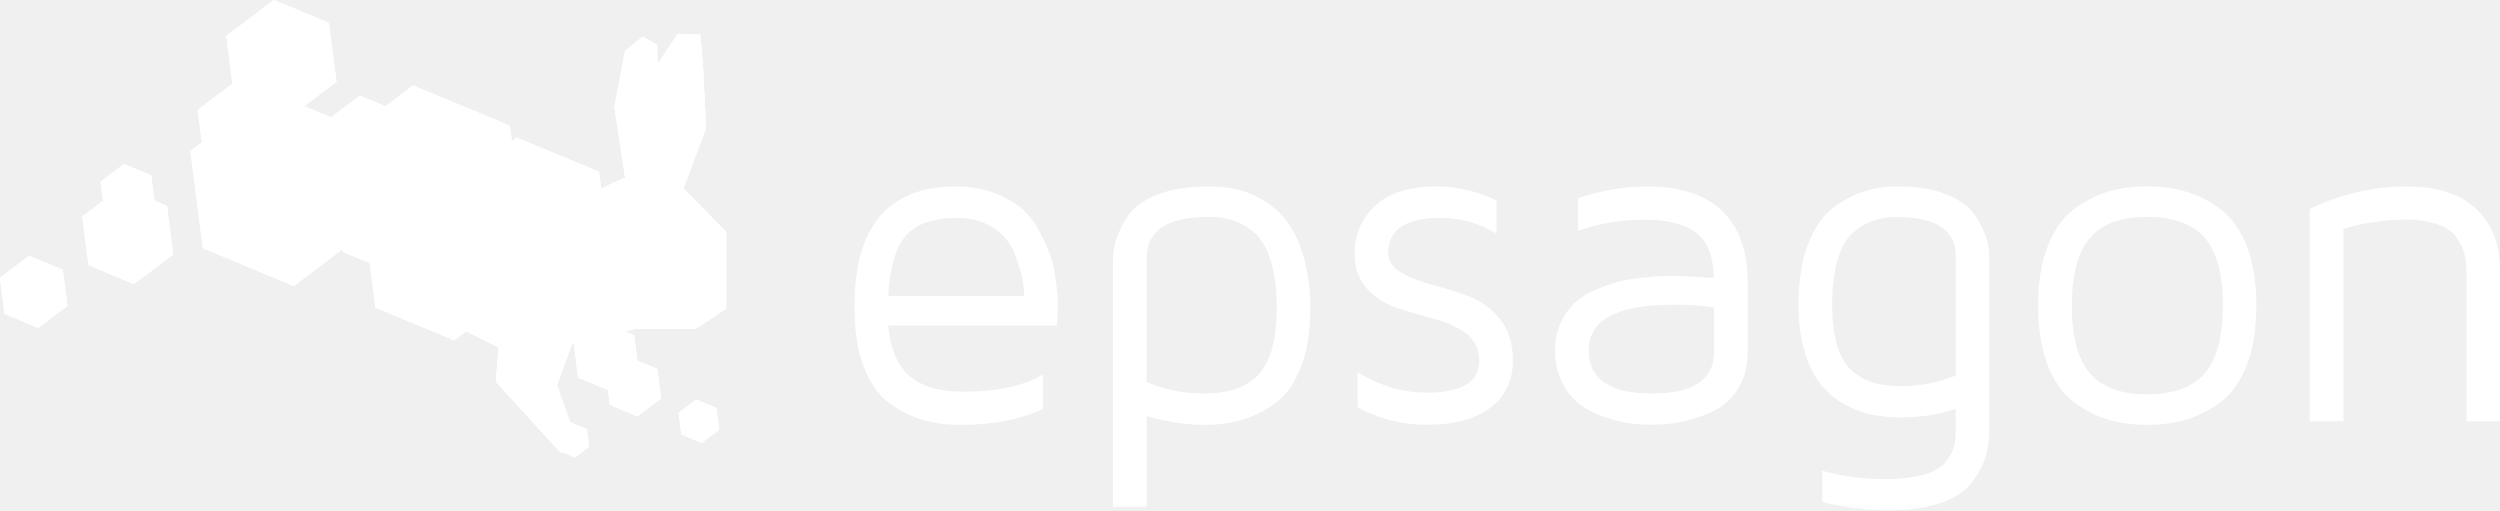
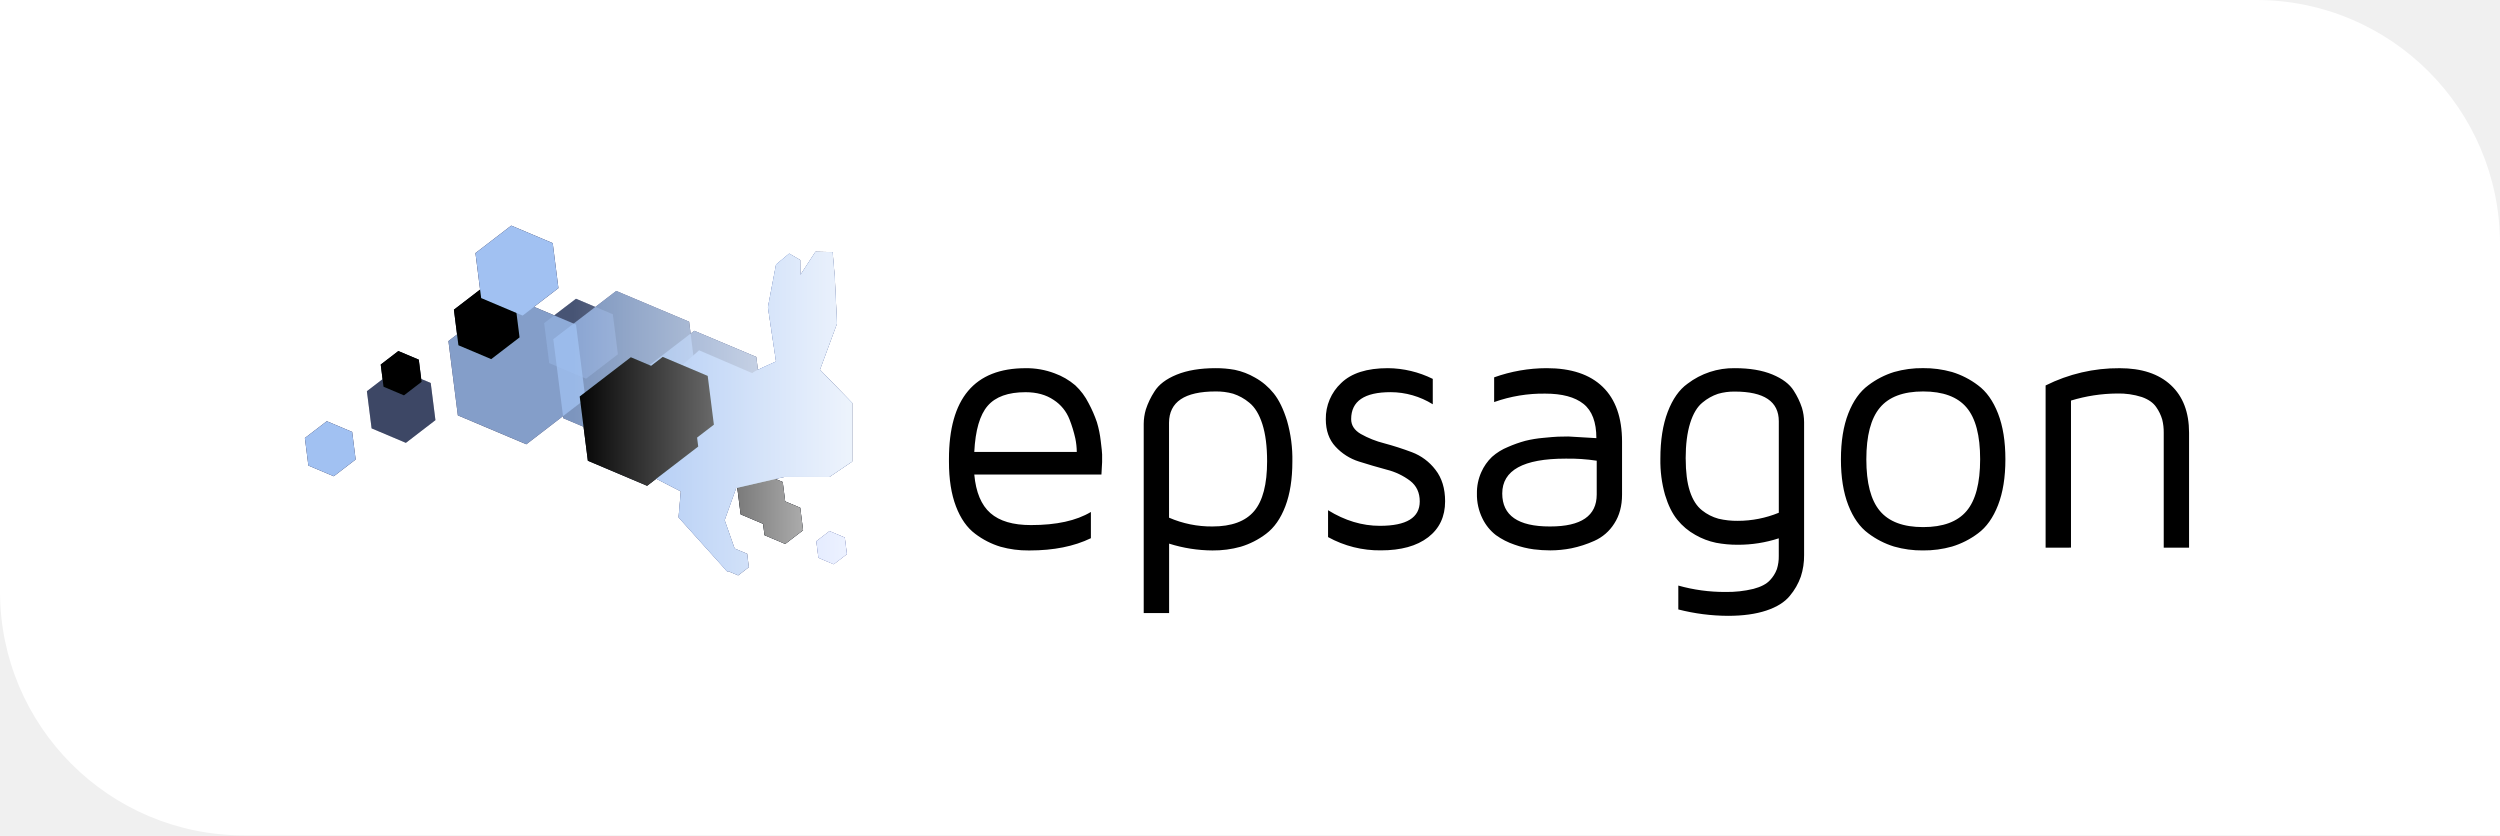
- <svg xmlns="http://www.w3.org/2000/svg" width="289" height="59" viewBox="0 0 289 59" fill="none">
+ <svg xmlns="http://www.w3.org/2000/svg" width="410" height="137" viewBox="0 0 410 137" fill="none">
+   <path d="M0 0H370C392.091 0 410 17.909 410 40V137H40C17.909 137 0 119.091 0 97V0Z" fill="white" />
  <g clip-path="url(#clip0)">
-     <path d="M80.472 46.191L78.45 47.719L78.773 50.221L81.113 51.197L83.135 49.669L82.812 47.165L80.472 46.191ZM3.36 29.571L0 32.113L0.535 36.278L4.43 37.899L7.789 35.357L7.254 31.192L3.36 29.571ZM17.846 23.188L17.472 20.268L14.337 18.963L11.634 21.008L11.919 23.216L9.513 25.035L10.235 30.653L15.491 32.843L20.024 29.411L19.302 23.793L17.846 23.188Z" fill="white" />
-     <path d="M79.003 21.781L81.618 14.806L81.275 7.753L80.946 4.007L78.329 3.949L76.002 7.462L75.981 5.204L74.293 4.24L72.273 5.896L71.029 12.347L72.273 20.552C72.273 20.552 70.595 21.304 70.33 21.417C70.199 21.475 69.848 21.635 69.492 21.811L69.24 19.861L59.736 15.905L59.168 16.334L58.939 14.535L47.757 9.881L44.559 12.299L41.585 11.06L38.251 13.569L35.151 12.279L38.889 9.452L38.016 2.65L31.653 0L26.163 4.155L26.872 9.675L22.859 12.711L23.338 16.452L22.016 17.455L23.459 28.688L33.967 33.064L39.596 28.799L39.639 29.12L42.744 30.415L43.403 35.548L52.489 39.332L53.89 38.273L57.659 40.182L57.316 44.111L64.57 52.053V52.093L64.62 52.113L64.8 52.306L64.946 52.248L66.46 52.88L68.096 51.644L67.844 49.619L66.004 48.866L65.882 48.73L64.383 44.535L66.15 39.678L66.365 39.63L66.334 39.653L66.839 43.652L70.284 45.085L70.504 46.806L73.68 48.128L76.418 46.056L75.984 42.661L73.674 41.7L73.298 38.767L72.185 38.306L73.505 38.004H80.447L83.958 35.663V26.822L79.003 21.781Z" fill="white" />
-     <path opacity="0.77" d="M69.237 19.854L59.734 15.897L51.533 22.1L52.838 32.259L62.344 36.215L70.542 30.013L69.237 19.854Z" fill="white" />
-     <path opacity="0.74" d="M58.933 14.527L47.751 9.871L38.103 17.169L39.638 29.125L50.82 33.779L60.47 26.483L58.933 14.527Z" fill="white" />
-     <path opacity="0.79" d="M41.592 14.966L31.084 10.591L22.018 17.45L23.459 28.686L33.969 33.059L43.036 26.202L41.592 14.966Z" fill="white" />
-     <path d="M32.235 11.521L27.201 9.424L22.857 12.711L23.549 18.09L28.582 20.185L32.926 16.901L32.235 11.521Z" fill="white" />
-     <path opacity="0.37" d="M47.236 13.406L41.582 11.052L36.703 14.743L37.478 20.79L43.135 23.143L48.014 19.453L47.236 13.406Z" fill="white" />
-     <path d="M75.98 42.659L73.67 41.698L73.294 38.767L69.551 37.209L66.322 39.65L66.837 43.652L70.28 45.085L70.502 46.803L73.678 48.126L76.416 46.053L75.98 42.659Z" fill="white" />
-     <path d="M67.831 49.619L65.938 48.831L64.305 50.065L64.565 52.09L66.458 52.878L68.091 51.644L67.831 49.619ZM82.812 47.165L80.472 46.191L78.45 47.719L78.773 50.221L81.113 51.197L83.135 49.669L82.812 47.165ZM7.254 31.192L3.36 29.572L0 32.113L0.535 36.278L4.43 37.899L7.789 35.357L7.254 31.192Z" fill="white" />
-     <path opacity="0.29" d="M19.302 23.793L14.047 21.605L9.514 25.035L10.236 30.653L15.491 32.843L20.024 29.411L19.302 23.793Z" fill="white" />
-     <path opacity="0.46" d="M67.599 22.95C67.851 22.699 70.058 21.527 70.323 21.41L72.266 20.544L71.022 12.339L72.266 5.889L74.285 4.233L75.974 5.221L75.994 7.479L78.322 3.967L80.939 4.024L81.267 7.771L81.61 14.823L78.996 21.799L83.945 26.817V35.671L80.434 38.012H73.493L66.15 39.678L64.383 44.535L65.868 48.721L67.985 51.051L64.79 52.306L57.316 44.111L57.674 40.187L52.697 37.663L51.258 26.822L59.572 20.785L67.599 22.95Z" fill="white" />
-     <path d="M68.624 22.305C68.876 22.055 70.058 21.517 70.323 21.4L72.266 20.534L71.022 12.329L72.266 5.879L74.285 4.223L75.974 5.211L75.994 7.469L78.322 3.957L80.939 4.014L81.267 7.76L81.61 14.813L78.996 21.788L83.945 26.807V35.661L80.434 38.002H73.493L66.15 39.678L64.383 44.535L65.868 48.721L67.985 51.051L64.79 52.306L57.316 44.111L57.674 40.187L52.697 37.663L51.258 26.822L60.466 18.853L68.624 22.305Z" fill="white" />
-     <path d="M17.471 20.268L14.336 18.963L11.633 21.008L12.064 24.358L15.197 25.662L17.9 23.617L17.471 20.268Z" fill="white" />
-     <path d="M59.088 23.688L49.999 19.902L42.156 25.835L43.406 35.55L52.495 39.337L60.335 33.403L59.088 23.688Z" fill="white" />
-     <path d="M61.788 22.722L54.889 19.849L48.938 24.353L49.887 31.727L56.785 34.597L62.734 30.096L61.788 22.722Z" fill="white" />
-     <path d="M38.015 2.65L31.651 0L26.164 4.152L27.037 10.954L33.398 13.604L38.888 9.452L38.015 2.65Z" fill="white" />
+     <path d="M136.041 87.106L133.879 88.763L134.224 91.477L136.726 92.536L138.888 90.878L138.542 88.162L136.041 87.106ZM53.592 69.078L50 71.835L50.572 76.353L54.736 78.111L58.328 75.354L57.756 70.836L53.592 69.078ZM69.081 62.154L68.681 58.986L65.329 57.57L62.439 59.788L62.744 62.184L60.172 64.157L60.944 70.251L66.563 72.627L71.41 68.903L70.638 62.809L69.081 62.154Z" fill="#1A1233" />
+     <path d="M134.47 60.627L137.266 53.061L136.899 45.41L136.548 41.346L133.749 41.284L131.261 45.094L131.24 42.645L129.434 41.6L127.275 43.396L125.944 50.393L127.275 59.293C127.275 59.293 125.48 60.11 125.197 60.232C125.057 60.295 124.681 60.469 124.301 60.66L124.031 58.545L113.87 54.253L113.263 54.718L113.017 52.767L101.061 47.718L97.642 50.342L94.463 48.997L90.898 51.719L87.584 50.32L91.581 47.252L90.647 39.874L83.843 37L77.973 41.507L78.732 47.495L74.441 50.788L74.953 54.846L73.539 55.935L75.083 68.12L86.318 72.866L92.336 68.239L92.382 68.588L95.702 69.992L96.406 75.561L106.122 79.665L107.62 78.516L111.649 80.588L111.282 84.85L119.038 93.464V93.507L119.092 93.529L119.284 93.739L119.44 93.676L121.06 94.362L122.808 93.02L122.539 90.824L120.571 90.007L120.442 89.86L118.839 85.31L120.728 80.04L120.957 79.989L120.925 80.013L121.464 84.352L125.148 85.906L125.383 87.773L128.778 89.207L131.706 86.959L131.242 83.276L128.773 82.234L128.371 79.052L127.181 78.552L128.592 78.225H136.014L139.768 75.686V66.095L134.47 60.627Z" fill="#1A1233" />
+     <path opacity="0.77" d="M124.027 58.537L113.866 54.245L105.098 60.973L106.493 71.993L116.657 76.285L125.422 69.557L124.027 58.537Z" fill="#A1BEFF" />
+     <path opacity="0.74" d="M113.013 52.758L101.057 47.707L90.742 55.624L92.383 68.593L104.339 73.642L114.656 65.727L113.013 52.758Z" fill="#A1BEFF" />
+     <path opacity="0.79" d="M94.472 53.235L83.237 48.488L73.543 55.929L75.084 68.117L86.322 72.861L96.016 65.422L94.472 53.235Z" fill="#A1BEFF" />
+     <path d="M84.468 49.498L79.086 47.223L74.441 50.788L75.181 56.623L80.562 58.896L85.207 55.333L84.468 49.498Z" fill="black" />
+     <path opacity="0.37" d="M100.504 51.542L94.459 48.989L89.242 52.993L90.071 59.552L96.119 62.105L101.336 58.101L100.504 51.542Z" fill="#A1BEFF" />
+     <path d="M131.236 83.274L128.766 82.231L128.364 79.052L124.362 77.362L120.91 80.01L121.461 84.352L125.142 85.906L125.379 87.77L128.774 89.204L131.703 86.956L131.236 83.274Z" fill="black" />
+     <path d="M122.525 90.824L120.501 89.969L118.755 91.308L119.033 93.505L121.057 94.359L122.803 93.02L122.525 90.824ZM138.542 88.162L136.041 87.106L133.879 88.763L134.224 91.477L136.726 92.536L138.888 90.878L138.542 88.162ZM57.756 70.836L53.592 69.078L50 71.835L50.572 76.353L54.736 78.111L58.328 75.354L57.756 70.836Z" fill="#A1BEFF" />
+     <path opacity="0.29" d="M70.638 62.81L65.019 60.437L60.172 64.157L60.944 70.251L66.563 72.627L71.41 68.904L70.638 62.81Z" fill="#A1BEFF" />
+     <path opacity="0.46" d="M122.277 61.895C122.547 61.623 124.905 60.352 125.189 60.224L127.267 59.285L125.936 50.385L127.267 43.388L129.426 41.591L131.231 42.664L131.253 45.113L133.741 41.303L136.54 41.365L136.891 45.429L137.258 53.079L134.462 60.646L139.754 66.089V75.694L136 78.233H128.578L120.728 80.04L118.838 85.309L120.425 89.849L122.69 92.377L119.273 93.738L111.282 84.849L111.665 80.593L106.343 77.855L104.805 66.094L113.695 59.546L122.277 61.895Z" fill="#A1BEFF" />
+     <path d="M123.372 61.196C123.642 60.923 124.905 60.341 125.189 60.213L127.267 59.274L125.936 50.374L127.267 43.377L129.426 41.581L131.231 42.653L131.253 45.102L133.741 41.292L136.54 41.355L136.891 45.418L137.258 53.069L134.462 60.635L139.754 66.078V75.683L136 78.222H128.578L120.728 80.04L118.838 85.309L120.425 89.849L122.69 92.378L119.273 93.739L111.282 84.85L111.665 80.593L106.343 77.855L104.805 66.094L114.65 57.45L123.372 61.196Z" fill="#A1BEFF" />
+     <path d="M68.68 58.986L65.328 57.57L62.438 59.788L62.899 63.422L66.248 64.837L69.139 62.619L68.68 58.986Z" fill="black" />
+     <path d="M113.174 62.695L103.456 58.588L95.07 65.025L96.406 75.563L106.125 79.67L114.507 73.234L113.174 62.695Z" fill="black" />
+     <path d="M116.064 61.648L108.688 58.531L102.324 63.417L103.339 71.416L110.715 74.529L117.076 69.647L116.064 61.648Z" fill="black" />
+     <path d="M90.647 39.874L83.844 37L77.977 41.504L78.91 48.883L85.711 51.757L91.581 47.252L90.647 39.874Z" fill="#A1BEFF" />
    <g style="mix-blend-mode:color" opacity="0.3">
      <g style="mix-blend-mode:color" opacity="0.3">
-         <path d="M80.472 46.191L78.45 47.719L78.773 50.221L81.113 51.197L83.135 49.669L82.812 47.165L80.472 46.191ZM3.36 29.571L0 32.113L0.535 36.278L4.43 37.899L7.789 35.357L7.254 31.192L3.36 29.571ZM17.846 23.188L17.472 20.268L14.337 18.963L11.634 21.008L11.919 23.216L9.513 25.035L10.235 30.653L15.491 32.843L20.024 29.411L19.302 23.793L17.846 23.188Z" fill="white" />
+         <path d="M136.041 87.106L133.879 88.763L134.224 91.477L136.726 92.536L138.888 90.878L138.542 88.162L136.041 87.106ZM53.592 69.078L50 71.835L50.572 76.353L54.736 78.111L58.328 75.354L57.756 70.836L53.592 69.078ZM69.081 62.154L68.681 58.986L65.329 57.57L62.439 59.788L62.744 62.184L60.172 64.157L60.944 70.251L66.563 72.627L71.41 68.903L70.638 62.809L69.081 62.154Z" fill="#1A1233" />
      </g>
      <g style="mix-blend-mode:color" opacity="0.3">
-         <path d="M79.003 21.781L81.618 14.806L81.275 7.753L80.946 4.007L78.329 3.949L76.002 7.462L75.981 5.204L74.293 4.24L72.273 5.896L71.029 12.347L72.273 20.552C72.273 20.552 70.595 21.304 70.33 21.417C70.199 21.475 69.848 21.635 69.492 21.811L69.24 19.861L59.736 15.905L59.168 16.334L58.939 14.535L47.757 9.881L44.559 12.299L41.585 11.06L38.251 13.569L35.151 12.279L38.889 9.452L38.016 2.65L31.653 0L26.163 4.155L26.872 9.675L22.859 12.711L23.338 16.452L22.016 17.455L23.459 28.688L33.967 33.064L39.596 28.799L39.639 29.12L42.744 30.415L43.403 35.548L52.489 39.332L53.89 38.273L57.659 40.182L57.316 44.111L64.57 52.053V52.093L64.62 52.113L64.8 52.306L64.946 52.248L66.46 52.88L68.096 51.644L67.844 49.619L66.004 48.866L65.882 48.73L64.383 44.535L66.15 39.678L66.365 39.63L66.334 39.653L66.839 43.652L70.284 45.085L70.504 46.806L73.68 48.128L76.418 46.056L75.984 42.661L73.674 41.7L73.298 38.767L72.185 38.306L73.505 38.004H80.447L83.958 35.663V26.822L79.003 21.781Z" fill="white" />
+         <path d="M134.47 60.627L137.266 53.061L136.899 45.41L136.548 41.346L133.749 41.284L131.261 45.094L131.24 42.645L129.434 41.6L127.275 43.396L125.944 50.393L127.275 59.293C127.275 59.293 125.48 60.11 125.197 60.232C125.057 60.295 124.681 60.469 124.301 60.66L124.031 58.545L113.87 54.253L113.263 54.718L113.017 52.767L101.061 47.718L97.642 50.342L94.463 48.997L90.898 51.719L87.584 50.32L91.581 47.252L90.647 39.874L83.843 37L77.973 41.507L78.732 47.495L74.441 50.788L74.953 54.846L73.539 55.935L75.083 68.12L86.318 72.866L92.336 68.239L92.382 68.588L95.702 69.992L96.406 75.561L106.122 79.665L107.62 78.516L111.649 80.588L111.282 84.85L119.038 93.464V93.507L119.092 93.529L119.284 93.739L119.44 93.676L121.06 94.362L122.808 93.02L122.539 90.824L120.571 90.007L120.442 89.86L118.839 85.31L120.728 80.04L120.957 79.989L120.925 80.013L121.464 84.352L125.148 85.906L125.383 87.773L128.778 89.207L131.706 86.959L131.242 83.276L128.773 82.234L128.371 79.052L127.181 78.552L128.592 78.225H136.014L139.768 75.686V66.095L134.47 60.627Z" fill="#1A1233" />
      </g>
-       <path style="mix-blend-mode:color" opacity="0.3" d="M80.471 46.191L78.449 47.719L78.772 50.221L81.112 51.197L83.134 49.669L82.811 47.165L80.471 46.191Z" fill="white" />
-       <path style="mix-blend-mode:color" opacity="0.3" d="M3.36 29.572L0 32.113L0.535 36.278L4.43 37.899L7.789 35.357L7.254 31.192L3.36 29.572Z" fill="white" />
-       <path style="mix-blend-mode:color" opacity="0.3" d="M17.846 23.188L17.472 20.268L14.337 18.963L11.634 21.008L11.919 23.216L9.514 25.035L10.236 30.653L15.491 32.843L20.024 29.411L19.302 23.793L17.846 23.188Z" fill="white" />
-       <path style="mix-blend-mode:color" opacity="0.3" d="M79.003 21.781L81.618 14.806L81.275 7.753L80.946 4.007L78.329 3.949L76.002 7.462L75.981 5.204L74.293 4.24L72.273 5.896L71.029 12.347L72.273 20.552C72.273 20.552 70.595 21.304 70.33 21.417C70.199 21.475 69.848 21.635 69.492 21.811L69.24 19.861L59.736 15.905L59.168 16.334L58.939 14.535L47.757 9.881L44.559 12.299L41.585 11.06L38.251 13.569L35.151 12.279L38.889 9.452L38.016 2.65L31.653 0L26.163 4.155L26.872 9.675L22.859 12.711L23.338 16.452L22.016 17.455L23.459 28.688L33.967 33.064L39.596 28.799L39.639 29.12L42.744 30.415L43.403 35.548L52.489 39.332L53.89 38.273L57.659 40.182L57.316 44.111L64.57 52.053V52.093L64.62 52.113L64.8 52.306L64.946 52.248L66.46 52.88L68.096 51.644L67.844 49.619L66.004 48.866L65.882 48.73L64.383 44.535L66.15 39.678L66.365 39.63L66.334 39.653L66.839 43.652L70.284 45.085L70.504 46.806L73.68 48.128L76.418 46.056L75.984 42.661L73.674 41.7L73.298 38.767L72.185 38.306L73.505 38.004H80.447L83.958 35.663V26.822L79.003 21.781Z" fill="white" />
+       <path style="mix-blend-mode:color" opacity="0.3" d="M136.041 87.106L133.879 88.763L134.224 91.477L136.726 92.536L138.888 90.878L138.542 88.162L136.041 87.106Z" fill="url(#paint0_linear)" />
+       <path style="mix-blend-mode:color" opacity="0.3" d="M53.592 69.078L50 71.835L50.572 76.353L54.736 78.111L58.328 75.354L57.756 70.836L53.592 69.078Z" fill="url(#paint1_linear)" />
+       <path style="mix-blend-mode:color" opacity="0.3" d="M69.081 62.154L68.681 58.986L65.329 57.57L62.439 59.788L62.744 62.184L60.172 64.157L60.944 70.251L66.563 72.627L71.41 68.903L70.638 62.809L69.081 62.154Z" fill="url(#paint2_linear)" />
+       <path style="mix-blend-mode:color" opacity="0.3" d="M134.47 60.627L137.266 53.061L136.899 45.41L136.548 41.346L133.749 41.284L131.261 45.094L131.24 42.645L129.434 41.6L127.275 43.396L125.944 50.393L127.275 59.293C127.275 59.293 125.48 60.11 125.197 60.232C125.057 60.295 124.681 60.469 124.301 60.66L124.031 58.545L113.87 54.253L113.263 54.718L113.017 52.767L101.061 47.718L97.642 50.342L94.463 48.997L90.898 51.719L87.584 50.32L91.581 47.252L90.647 39.874L83.843 37L77.973 41.507L78.732 47.495L74.441 50.788L74.953 54.846L73.539 55.935L75.083 68.12L86.318 72.866L92.336 68.239L92.382 68.588L95.702 69.992L96.406 75.561L106.122 79.665L107.62 78.516L111.649 80.588L111.282 84.85L119.038 93.464V93.507L119.092 93.529L119.284 93.739L119.44 93.676L121.06 94.362L122.808 93.02L122.539 90.824L120.571 90.007L120.442 89.86L118.839 85.31L120.728 80.04L120.957 79.989L120.925 80.013L121.464 84.352L125.148 85.906L125.383 87.773L128.778 89.207L131.706 86.959L131.242 83.276L128.773 82.234L128.371 79.052L127.181 78.552L128.592 78.225H136.014L139.768 75.686V66.095L134.47 60.627Z" fill="url(#paint3_linear)" />
    </g>
-     <path d="M82.809 47.167L83.13 49.676L81.11 51.204L78.77 50.223L78.45 47.714L80.469 46.186L82.809 47.167ZM3.36 29.581L0 32.116L0.522 36.278L4.417 37.901L7.789 35.352L7.254 31.19L3.36 29.581ZM17.846 23.196L17.47 20.278L14.337 18.973L11.629 21.011L11.911 23.216L9.506 25.038L10.228 30.655L15.488 32.843L20.032 29.413L19.302 23.796L17.846 23.196ZM79.003 21.788L81.618 14.813L81.274 7.753L80.946 4.007L78.329 3.949L76.001 7.462L75.981 5.204L74.293 4.24L72.273 5.896L71.029 12.347L72.273 20.552C72.273 20.552 70.595 21.304 70.33 21.417C70.198 21.475 69.848 21.635 69.492 21.811L69.239 19.861L59.736 15.905L59.168 16.334L58.938 14.535L47.757 9.881L44.558 12.299L41.585 11.06L38.251 13.569L35.151 12.279L38.889 9.452L38.016 2.65L31.653 0L26.163 4.155L26.872 9.675L22.858 12.711L23.338 16.452L22.015 17.455L23.459 28.688L33.967 33.064L39.596 28.799L39.639 29.12L42.744 30.415L43.402 35.548L52.489 39.332L53.89 38.273L57.659 40.182L57.315 44.111L64.57 52.053V52.093L64.62 52.113L64.799 52.306L64.946 52.248L66.46 52.88L68.096 51.644L67.844 49.619L66.003 48.866L65.882 48.73L64.383 44.535L66.15 39.678L66.364 39.63L66.334 39.653L66.839 43.652L70.284 45.085L70.504 46.806L73.679 48.128L76.418 46.056L75.984 42.661L73.674 41.7L73.298 38.767L72.185 38.306L73.505 38.004H80.447L83.957 35.663V26.822L79.003 21.788Z" fill="white" />
-     <path d="M98.791 35.701V35.31C98.791 26.142 102.707 21.558 110.538 21.558C112.057 21.537 113.566 21.798 114.988 22.328C116.147 22.739 117.221 23.354 118.161 24.142C119.007 24.92 119.705 25.843 120.223 26.867C120.723 27.783 121.145 28.739 121.485 29.724C121.769 30.653 121.966 31.605 122.074 32.57C122.212 33.649 122.281 34.327 122.283 34.605V35.751L122.18 37.63H102.676C102.921 40.307 103.745 42.251 105.147 43.464C106.549 44.677 108.626 45.281 111.379 45.276C115.269 45.276 118.33 44.615 120.562 43.293V47.26C117.979 48.495 114.848 49.112 111.169 49.112H111.01C109.552 49.126 108.099 48.937 106.694 48.55C105.302 48.134 103.996 47.477 102.835 46.608C101.571 45.684 100.581 44.297 99.864 42.445C99.147 40.594 98.789 38.346 98.791 35.701ZM102.676 34.213H118.398C118.39 33.529 118.315 32.848 118.174 32.178C117.953 31.195 117.654 30.231 117.28 29.295C116.806 28.087 115.958 27.06 114.86 26.36C113.695 25.577 112.254 25.186 110.536 25.186C107.87 25.186 105.935 25.872 104.73 27.246C103.525 28.619 102.841 30.941 102.676 34.213ZM128.664 58.583V29.98C128.668 29.238 128.778 28.501 128.992 27.79C129.309 26.836 129.752 25.927 130.307 25.088C130.964 24.036 132.102 23.183 133.722 22.531C135.343 21.879 137.336 21.553 139.702 21.553C140.685 21.548 141.665 21.632 142.633 21.803C143.722 22.027 144.769 22.423 145.732 22.975C146.84 23.579 147.818 24.393 148.61 25.371C149.414 26.36 150.093 27.736 150.647 29.499C151.23 31.504 151.506 33.586 151.465 35.673C151.465 38.323 151.105 40.576 150.387 42.433C149.668 44.289 148.681 45.679 147.426 46.603C146.26 47.475 144.947 48.134 143.549 48.55C142.138 48.937 140.679 49.126 139.215 49.112C136.957 49.1 134.713 48.753 132.559 48.081V58.583H128.664ZM132.549 44.157C134.65 45.054 136.917 45.507 139.205 45.486C142.138 45.486 144.269 44.714 145.598 43.168C146.928 41.622 147.592 39.107 147.59 35.621C147.59 33.383 147.349 31.518 146.868 30.026C146.387 28.534 145.714 27.446 144.849 26.764C144.117 26.161 143.277 25.702 142.373 25.412C141.502 25.175 140.602 25.061 139.7 25.073C134.947 25.073 132.563 26.652 132.546 29.81L132.549 44.157ZM156.594 29.265C156.579 28.243 156.781 27.23 157.186 26.29C157.591 25.35 158.19 24.506 158.944 23.811C160.508 22.305 162.901 21.553 166.122 21.553C168.508 21.574 170.859 22.128 173 23.173V27.012C171.058 25.821 168.823 25.187 166.541 25.181C162.503 25.181 160.483 26.541 160.483 29.26C160.483 30.185 160.974 30.931 161.955 31.498C163.085 32.124 164.294 32.599 165.549 32.911C166.968 33.286 168.385 33.735 169.802 34.258C171.232 34.79 172.482 35.71 173.412 36.913C174.4 38.159 174.893 39.748 174.893 41.68C174.893 43.997 174.023 45.812 172.284 47.127C170.544 48.442 168.133 49.099 165.052 49.099C162.219 49.136 159.425 48.444 156.939 47.092V43.027C159.516 44.601 162.165 45.388 164.888 45.388C168.967 45.388 171.005 44.159 171.004 41.7C171.004 40.375 170.514 39.337 169.535 38.586C168.461 37.791 167.238 37.218 165.938 36.9C164.521 36.524 163.103 36.114 161.685 35.671C160.304 35.245 159.06 34.467 158.078 33.413C157.088 32.364 156.594 30.982 156.594 29.265ZM179.773 40.501C179.754 39.391 179.982 38.291 180.441 37.279C180.83 36.408 181.388 35.623 182.082 34.966C182.813 34.328 183.648 33.819 184.551 33.461C185.41 33.089 186.296 32.78 187.201 32.537C188.103 32.319 189.02 32.169 189.945 32.09C191.002 31.987 191.754 31.927 192.201 31.91C192.648 31.892 193.176 31.882 193.789 31.882L198.095 32.133C198.095 29.713 197.436 27.986 196.116 26.952C194.797 25.918 192.845 25.401 190.26 25.401C187.59 25.363 184.934 25.795 182.415 26.678V22.94C185.001 22.026 187.725 21.557 190.47 21.553C194.229 21.553 197.096 22.496 199.07 24.383C201.043 26.27 202.031 29.029 202.033 32.663V40.674C202.033 42.38 201.635 43.837 200.839 45.045C200.103 46.203 199.035 47.117 197.772 47.667C196.646 48.166 195.467 48.542 194.259 48.788C193.191 48.994 192.107 49.099 191.02 49.102C190.172 49.1 189.325 49.047 188.483 48.944C187.48 48.811 186.494 48.574 185.54 48.236C184.523 47.9 183.562 47.414 182.688 46.796C181.814 46.13 181.109 45.271 180.626 44.287C180.037 43.112 179.744 41.813 179.773 40.501ZM183.657 40.501C183.657 43.824 186.085 45.486 190.942 45.486H191.02C195.771 45.486 198.147 43.876 198.148 40.656V35.543C196.57 35.307 194.974 35.202 193.378 35.229C186.899 35.229 183.659 36.986 183.657 40.501ZM207.912 35.244C207.912 32.458 208.289 30.094 209.042 28.154C209.796 26.213 210.806 24.798 212.071 23.909C214.154 22.342 216.704 21.513 219.316 21.553C221.606 21.553 223.529 21.87 225.086 22.506C226.642 23.142 227.736 23.959 228.367 24.957C228.899 25.765 229.323 26.638 229.629 27.554C229.843 28.256 229.953 28.986 229.957 29.72V49.812C229.971 50.919 229.801 52.022 229.452 53.074C229.07 54.137 228.497 55.122 227.761 55.982C226.977 56.93 225.776 57.669 224.157 58.2C222.538 58.73 220.585 58.996 218.298 58.997C215.723 58.987 213.159 58.663 210.663 58.031V54.421C213.012 55.073 215.44 55.398 217.879 55.387C219.329 55.413 220.775 55.257 222.186 54.923C223.347 54.618 224.188 54.185 224.71 53.623C225.181 53.143 225.546 52.57 225.782 51.942C225.99 51.293 226.088 50.615 226.073 49.935V47.278C224.041 47.931 221.918 48.259 219.783 48.251C218.663 48.258 217.546 48.157 216.446 47.95C215.334 47.722 214.266 47.322 213.28 46.763C212.214 46.182 211.271 45.401 210.504 44.463C209.731 43.524 209.105 42.27 208.623 40.699C208.117 38.925 207.877 37.087 207.912 35.244ZM211.796 35.229C211.796 37.237 212.011 38.885 212.44 40.175C212.869 41.464 213.494 42.425 214.315 43.057C215.055 43.639 215.906 44.066 216.817 44.312C217.79 44.539 218.788 44.648 219.788 44.636C221.944 44.635 224.08 44.219 226.078 43.411V29.581C226.078 26.589 223.824 25.093 219.316 25.093C218.448 25.08 217.583 25.195 216.749 25.431C215.888 25.718 215.089 26.16 214.391 26.736C213.572 27.38 212.934 28.424 212.478 29.867C212.022 31.311 211.793 33.098 211.791 35.229H211.796ZM236.735 42.262C235.982 40.357 235.606 38.048 235.606 35.335C235.606 32.622 235.982 30.312 236.735 28.407C237.487 26.504 238.511 25.082 239.806 24.142C240.996 23.25 242.333 22.571 243.757 22.135C245.199 21.729 246.693 21.531 248.192 21.547C249.7 21.533 251.202 21.73 252.654 22.135C254.088 22.567 255.435 23.247 256.632 24.142C257.926 25.08 258.95 26.502 259.704 28.407C260.458 30.312 260.834 32.622 260.832 35.335C260.832 38.05 260.456 40.359 259.704 42.262C258.952 44.166 257.928 45.587 256.632 46.528C255.433 47.418 254.087 48.093 252.654 48.522C251.202 48.926 249.7 49.124 248.192 49.109C246.693 49.125 245.199 48.928 243.757 48.522C242.335 48.09 240.999 47.416 239.809 46.53C238.51 45.59 237.485 44.167 236.735 42.262ZM241.576 27.534C240.194 29.167 239.504 31.767 239.504 35.335C239.504 38.903 240.194 41.501 241.576 43.13C242.959 44.764 245.173 45.582 248.217 45.582C251.261 45.582 253.48 44.773 254.873 43.155C256.263 41.538 256.959 38.928 256.96 35.327C256.962 31.726 256.266 29.116 254.873 27.499C253.481 25.881 251.263 25.073 248.217 25.073C245.171 25.073 242.957 25.893 241.576 27.534ZM267.001 48.695V24.167C270.53 22.425 274.42 21.532 278.36 21.558C281.734 21.558 284.351 22.41 286.213 24.114C288.074 25.819 289.004 28.22 289.004 31.318V48.695H285.12V31.318C285.129 30.641 285.051 29.967 284.885 29.311C284.684 28.643 284.375 28.012 283.969 27.444C283.514 26.783 282.781 26.275 281.768 25.918C280.531 25.529 279.238 25.349 277.941 25.384C275.553 25.404 273.179 25.764 270.894 26.453V48.685L267.001 48.695Z" fill="white" />
+     <path d="M138.54 88.165L138.883 90.886L136.723 92.544L134.222 91.48L133.879 88.758L136.038 87.1L138.54 88.165ZM53.592 69.088L50 71.837L50.559 76.353L54.723 78.114L58.328 75.348L57.756 70.833L53.592 69.088ZM69.081 62.162L68.678 58.996L65.329 57.581L62.433 59.791L62.736 62.184L60.164 64.159L60.936 70.253L66.56 72.627L71.418 68.906L70.638 62.812L69.081 62.162ZM134.47 60.635L137.266 53.069L136.899 45.41L136.548 41.346L133.749 41.284L131.261 45.094L131.24 42.645L129.434 41.6L127.275 43.396L125.944 50.393L127.275 59.293C127.275 59.293 125.48 60.11 125.197 60.232C125.057 60.295 124.681 60.469 124.301 60.66L124.031 58.545L113.87 54.253L113.263 54.718L113.017 52.767L101.061 47.718L97.642 50.342L94.463 48.997L90.898 51.719L87.584 50.32L91.581 47.252L90.647 39.874L83.843 37L77.973 41.507L78.731 47.495L74.44 50.788L74.953 54.846L73.539 55.935L75.083 68.12L86.318 72.866L92.336 68.239L92.382 68.588L95.702 69.992L96.406 75.561L106.122 79.665L107.62 78.516L111.649 80.588L111.282 84.85L119.038 93.464V93.507L119.092 93.529L119.284 93.739L119.44 93.676L121.06 94.362L122.808 93.02L122.539 90.824L120.571 90.007L120.442 89.86L118.839 85.31L120.728 80.04L120.957 79.989L120.925 80.013L121.464 84.352L125.148 85.906L125.383 87.773L128.778 89.207L131.706 86.959L131.242 83.276L128.773 82.234L128.371 79.052L127.181 78.552L128.592 78.225H136.014L139.768 75.686V66.095L134.47 60.635Z" fill="url(#paint4_linear)" />
+     <path d="M155.629 75.727V75.302C155.629 65.357 159.816 60.384 168.189 60.384C169.813 60.362 171.427 60.645 172.947 61.22C174.186 61.666 175.335 62.333 176.34 63.188C177.244 64.032 177.991 65.033 178.544 66.144C179.078 67.138 179.53 68.174 179.894 69.243C180.197 70.251 180.407 71.284 180.523 72.33C180.67 73.5 180.745 74.236 180.747 74.537V75.781L180.636 77.819H159.782C160.045 80.722 160.926 82.832 162.425 84.147C163.923 85.463 166.144 86.118 169.088 86.112C173.248 86.112 176.52 85.396 178.906 83.962V88.265C176.144 89.604 172.797 90.274 168.864 90.274H168.694C167.135 90.289 165.581 90.084 164.079 89.664C162.591 89.213 161.194 88.5 159.952 87.558C158.601 86.556 157.542 85.051 156.776 83.042C156.009 81.034 155.627 78.595 155.629 75.727ZM159.782 74.112H176.593C176.584 73.371 176.504 72.631 176.353 71.905C176.117 70.839 175.798 69.793 175.398 68.778C174.89 67.468 173.984 66.353 172.81 65.594C171.564 64.745 170.023 64.32 168.186 64.32C165.337 64.32 163.267 65.065 161.979 66.555C160.691 68.044 159.959 70.564 159.782 74.112ZM187.569 100.548V69.521C187.573 68.716 187.692 67.916 187.92 67.145C188.259 66.11 188.732 65.124 189.326 64.214C190.028 63.072 191.245 62.148 192.978 61.44C194.71 60.733 196.842 60.379 199.371 60.379C200.422 60.374 201.47 60.465 202.505 60.651C203.669 60.894 204.788 61.323 205.819 61.922C207.003 62.577 208.048 63.46 208.895 64.521C209.755 65.594 210.481 67.086 211.073 68.999C211.697 71.174 211.992 73.432 211.948 75.697C211.948 78.571 211.563 81.015 210.795 83.029C210.027 85.043 208.972 86.55 207.63 87.552C206.383 88.498 204.979 89.213 203.484 89.664C201.975 90.084 200.416 90.289 198.85 90.274C196.436 90.261 194.037 89.884 191.734 89.155V100.548H187.569ZM191.723 84.898C193.97 85.872 196.394 86.364 198.84 86.341C201.976 86.341 204.254 85.503 205.676 83.826C207.097 82.15 207.807 79.421 207.805 75.639C207.805 73.212 207.548 71.189 207.033 69.57C206.519 67.952 205.799 66.772 204.874 66.032C204.092 65.378 203.193 64.88 202.227 64.565C201.296 64.308 200.334 64.184 199.368 64.198C194.288 64.198 191.738 65.91 191.72 69.336L191.723 84.898ZM217.432 68.745C217.416 67.637 217.632 66.537 218.065 65.518C218.498 64.499 219.138 63.582 219.944 62.828C221.617 61.196 224.176 60.379 227.62 60.379C230.171 60.402 232.684 61.003 234.974 62.137V66.301C232.898 65.009 230.507 64.322 228.068 64.314C223.75 64.314 221.59 65.79 221.59 68.74C221.59 69.743 222.115 70.553 223.164 71.168C224.372 71.847 225.665 72.362 227.007 72.7C228.524 73.106 230.04 73.594 231.554 74.162C233.083 74.738 234.42 75.736 235.414 77.041C236.47 78.393 236.998 80.117 236.998 82.212C236.998 84.725 236.068 86.695 234.207 88.121C232.347 89.547 229.77 90.26 226.475 90.26C223.446 90.3 220.459 89.55 217.801 88.083V83.674C220.556 85.381 223.389 86.235 226.3 86.235C230.661 86.235 232.841 84.901 232.839 82.234C232.839 80.797 232.316 79.671 231.268 78.856C230.12 77.994 228.813 77.372 227.423 77.027C225.908 76.619 224.392 76.175 222.875 75.694C221.399 75.232 220.069 74.388 219.019 73.244C217.961 72.107 217.432 70.607 217.432 68.745ZM242.215 80.933C242.195 79.729 242.439 78.536 242.93 77.438C243.346 76.494 243.942 75.641 244.684 74.929C245.466 74.237 246.358 73.685 247.324 73.296C248.243 72.893 249.19 72.558 250.157 72.294C251.121 72.057 252.102 71.895 253.091 71.81C254.221 71.698 255.025 71.632 255.504 71.614C255.981 71.595 256.545 71.584 257.201 71.584L261.805 71.856C261.805 69.231 261.1 67.357 259.69 66.236C258.279 65.115 256.192 64.554 253.428 64.554C250.573 64.512 247.733 64.981 245.04 65.939V61.884C247.805 60.893 250.718 60.384 253.652 60.379C257.672 60.379 260.737 61.402 262.847 63.449C264.958 65.496 266.014 68.49 266.016 72.43V81.121C266.016 82.972 265.59 84.552 264.739 85.862C263.952 87.119 262.81 88.109 261.46 88.706C260.255 89.248 258.996 89.656 257.703 89.923C256.562 90.146 255.403 90.26 254.241 90.263C253.334 90.261 252.428 90.204 251.528 90.091C250.456 89.947 249.401 89.69 248.382 89.324C247.294 88.959 246.266 88.432 245.332 87.762C244.398 87.039 243.643 86.107 243.127 85.04C242.497 83.766 242.184 82.356 242.215 80.933ZM246.368 80.933C246.368 84.538 248.964 86.341 254.157 86.341H254.241C259.32 86.341 261.86 84.595 261.862 81.102V75.555C260.174 75.299 258.468 75.185 256.761 75.215C249.834 75.215 246.37 77.121 246.368 80.933ZM272.301 75.231C272.301 72.208 272.704 69.644 273.51 67.54C274.316 65.435 275.396 63.9 276.749 62.935C278.976 61.235 281.702 60.336 284.494 60.379C286.943 60.379 288.999 60.724 290.664 61.413C292.328 62.103 293.497 62.989 294.172 64.072C294.741 64.949 295.194 65.895 295.522 66.889C295.75 67.651 295.868 68.442 295.872 69.238V91.033C295.887 92.234 295.705 93.43 295.333 94.571C294.924 95.724 294.312 96.793 293.524 97.726C292.686 98.754 291.401 99.556 289.671 100.132C287.94 100.707 285.852 100.995 283.407 100.997C280.653 100.986 277.911 100.634 275.243 99.949V96.033C277.754 96.74 280.351 97.093 282.959 97.081C284.508 97.109 286.055 96.94 287.563 96.577C288.804 96.247 289.704 95.777 290.262 95.167C290.766 94.647 291.156 94.025 291.409 93.344C291.63 92.64 291.735 91.904 291.719 91.166V88.284C289.547 88.993 287.277 89.349 284.994 89.34C283.797 89.347 282.602 89.238 281.426 89.014C280.238 88.766 279.095 88.332 278.041 87.726C276.901 87.096 275.893 86.248 275.073 85.231C274.247 84.213 273.577 82.852 273.062 81.148C272.521 79.224 272.265 77.231 272.301 75.231ZM276.455 75.215C276.455 77.392 276.684 79.18 277.143 80.579C277.602 81.978 278.27 83.02 279.148 83.706C279.939 84.338 280.849 84.8 281.822 85.067C282.863 85.314 283.93 85.432 284.999 85.418C287.305 85.418 289.589 84.966 291.724 84.09V69.088C291.724 65.842 289.314 64.219 284.494 64.219C283.566 64.206 282.642 64.33 281.75 64.587C280.83 64.897 279.975 65.377 279.229 66.002C278.353 66.701 277.671 67.833 277.183 69.399C276.696 70.965 276.451 72.903 276.449 75.215H276.455ZM303.119 82.844C302.314 80.777 301.912 78.272 301.912 75.329C301.912 72.386 302.314 69.881 303.119 67.815C303.923 65.75 305.018 64.207 306.403 63.188C307.675 62.22 309.104 61.483 310.627 61.01C312.169 60.571 313.766 60.356 315.369 60.373C316.981 60.358 318.587 60.572 320.14 61.01C321.673 61.48 323.113 62.216 324.393 63.188C325.777 64.206 326.872 65.748 327.678 67.815C328.484 69.881 328.886 72.386 328.884 75.329C328.884 78.274 328.482 80.779 327.678 82.844C326.874 84.909 325.779 86.451 324.393 87.471C323.111 88.436 321.672 89.168 320.14 89.634C318.587 90.073 316.981 90.287 315.369 90.271C313.766 90.289 312.169 90.074 310.627 89.634C309.107 89.165 307.679 88.434 306.406 87.473C305.017 86.454 303.921 84.91 303.119 82.844ZM308.295 66.867C306.818 68.638 306.079 71.459 306.079 75.329C306.079 79.199 306.818 82.018 308.295 83.785C309.774 85.558 312.141 86.444 315.396 86.444C318.65 86.444 321.023 85.567 322.512 83.812C323.999 82.058 324.742 79.227 324.744 75.321C324.746 71.414 324.002 68.584 322.512 66.829C321.024 65.075 318.652 64.198 315.396 64.198C312.139 64.198 309.772 65.088 308.295 66.867ZM335.48 89.822V63.215C339.253 61.326 343.413 60.356 347.625 60.384C351.232 60.384 354.031 61.309 356.021 63.158C358.011 65.007 359.006 67.611 359.006 70.972V89.822H354.852V70.972C354.863 70.238 354.778 69.506 354.601 68.794C354.387 68.07 354.056 67.386 353.622 66.769C353.136 66.053 352.351 65.501 351.268 65.115C349.946 64.693 348.563 64.497 347.177 64.535C344.623 64.557 342.086 64.947 339.642 65.694V89.811L335.48 89.822Z" fill="black" />
  </g>
  <defs>
+     <linearGradient id="paint0_linear" x1="61.373" y1="62.924" x2="134.378" y2="88.663" gradientUnits="userSpaceOnUse">
+       <stop stop-color="#5CCD53" />
+       <stop offset="0.99" stop-color="#0000F3" />
+     </linearGradient>
+     <linearGradient id="paint1_linear" x1="272.954" y1="1320.09" x2="2560.14" y2="2069.87" gradientUnits="userSpaceOnUse">
+       <stop stop-color="#5CCD53" />
+       <stop offset="0.99" stop-color="#0000F3" />
+     </linearGradient>
+     <linearGradient id="paint2_linear" x1="526.767" y1="1517.88" x2="3719.69" y2="2365.23" gradientUnits="userSpaceOnUse">
+       <stop stop-color="#5CCD53" />
+       <stop offset="0.99" stop-color="#0000F3" />
+     </linearGradient>
+     <linearGradient id="paint3_linear" x1="5529.46" y1="6782.75" x2="22766.9" y2="13859" gradientUnits="userSpaceOnUse">
+       <stop stop-color="#5CCD53" />
+       <stop offset="0.99" stop-color="#0000F3" />
+     </linearGradient>
+     <linearGradient id="paint4_linear" x1="50" y1="65.681" x2="139.762" y2="65.681" gradientUnits="userSpaceOnUse">
+       <stop offset="0.49" stop-color="white" stop-opacity="0" />
+       <stop offset="0.99" stop-color="white" stop-opacity="0.8" />
+     </linearGradient>
    <clipPath id="clip0">
-       <rect width="289" height="59" fill="white" />
+       <rect width="309" height="64" fill="white" transform="translate(50 37)" />
    </clipPath>
  </defs>
</svg>
